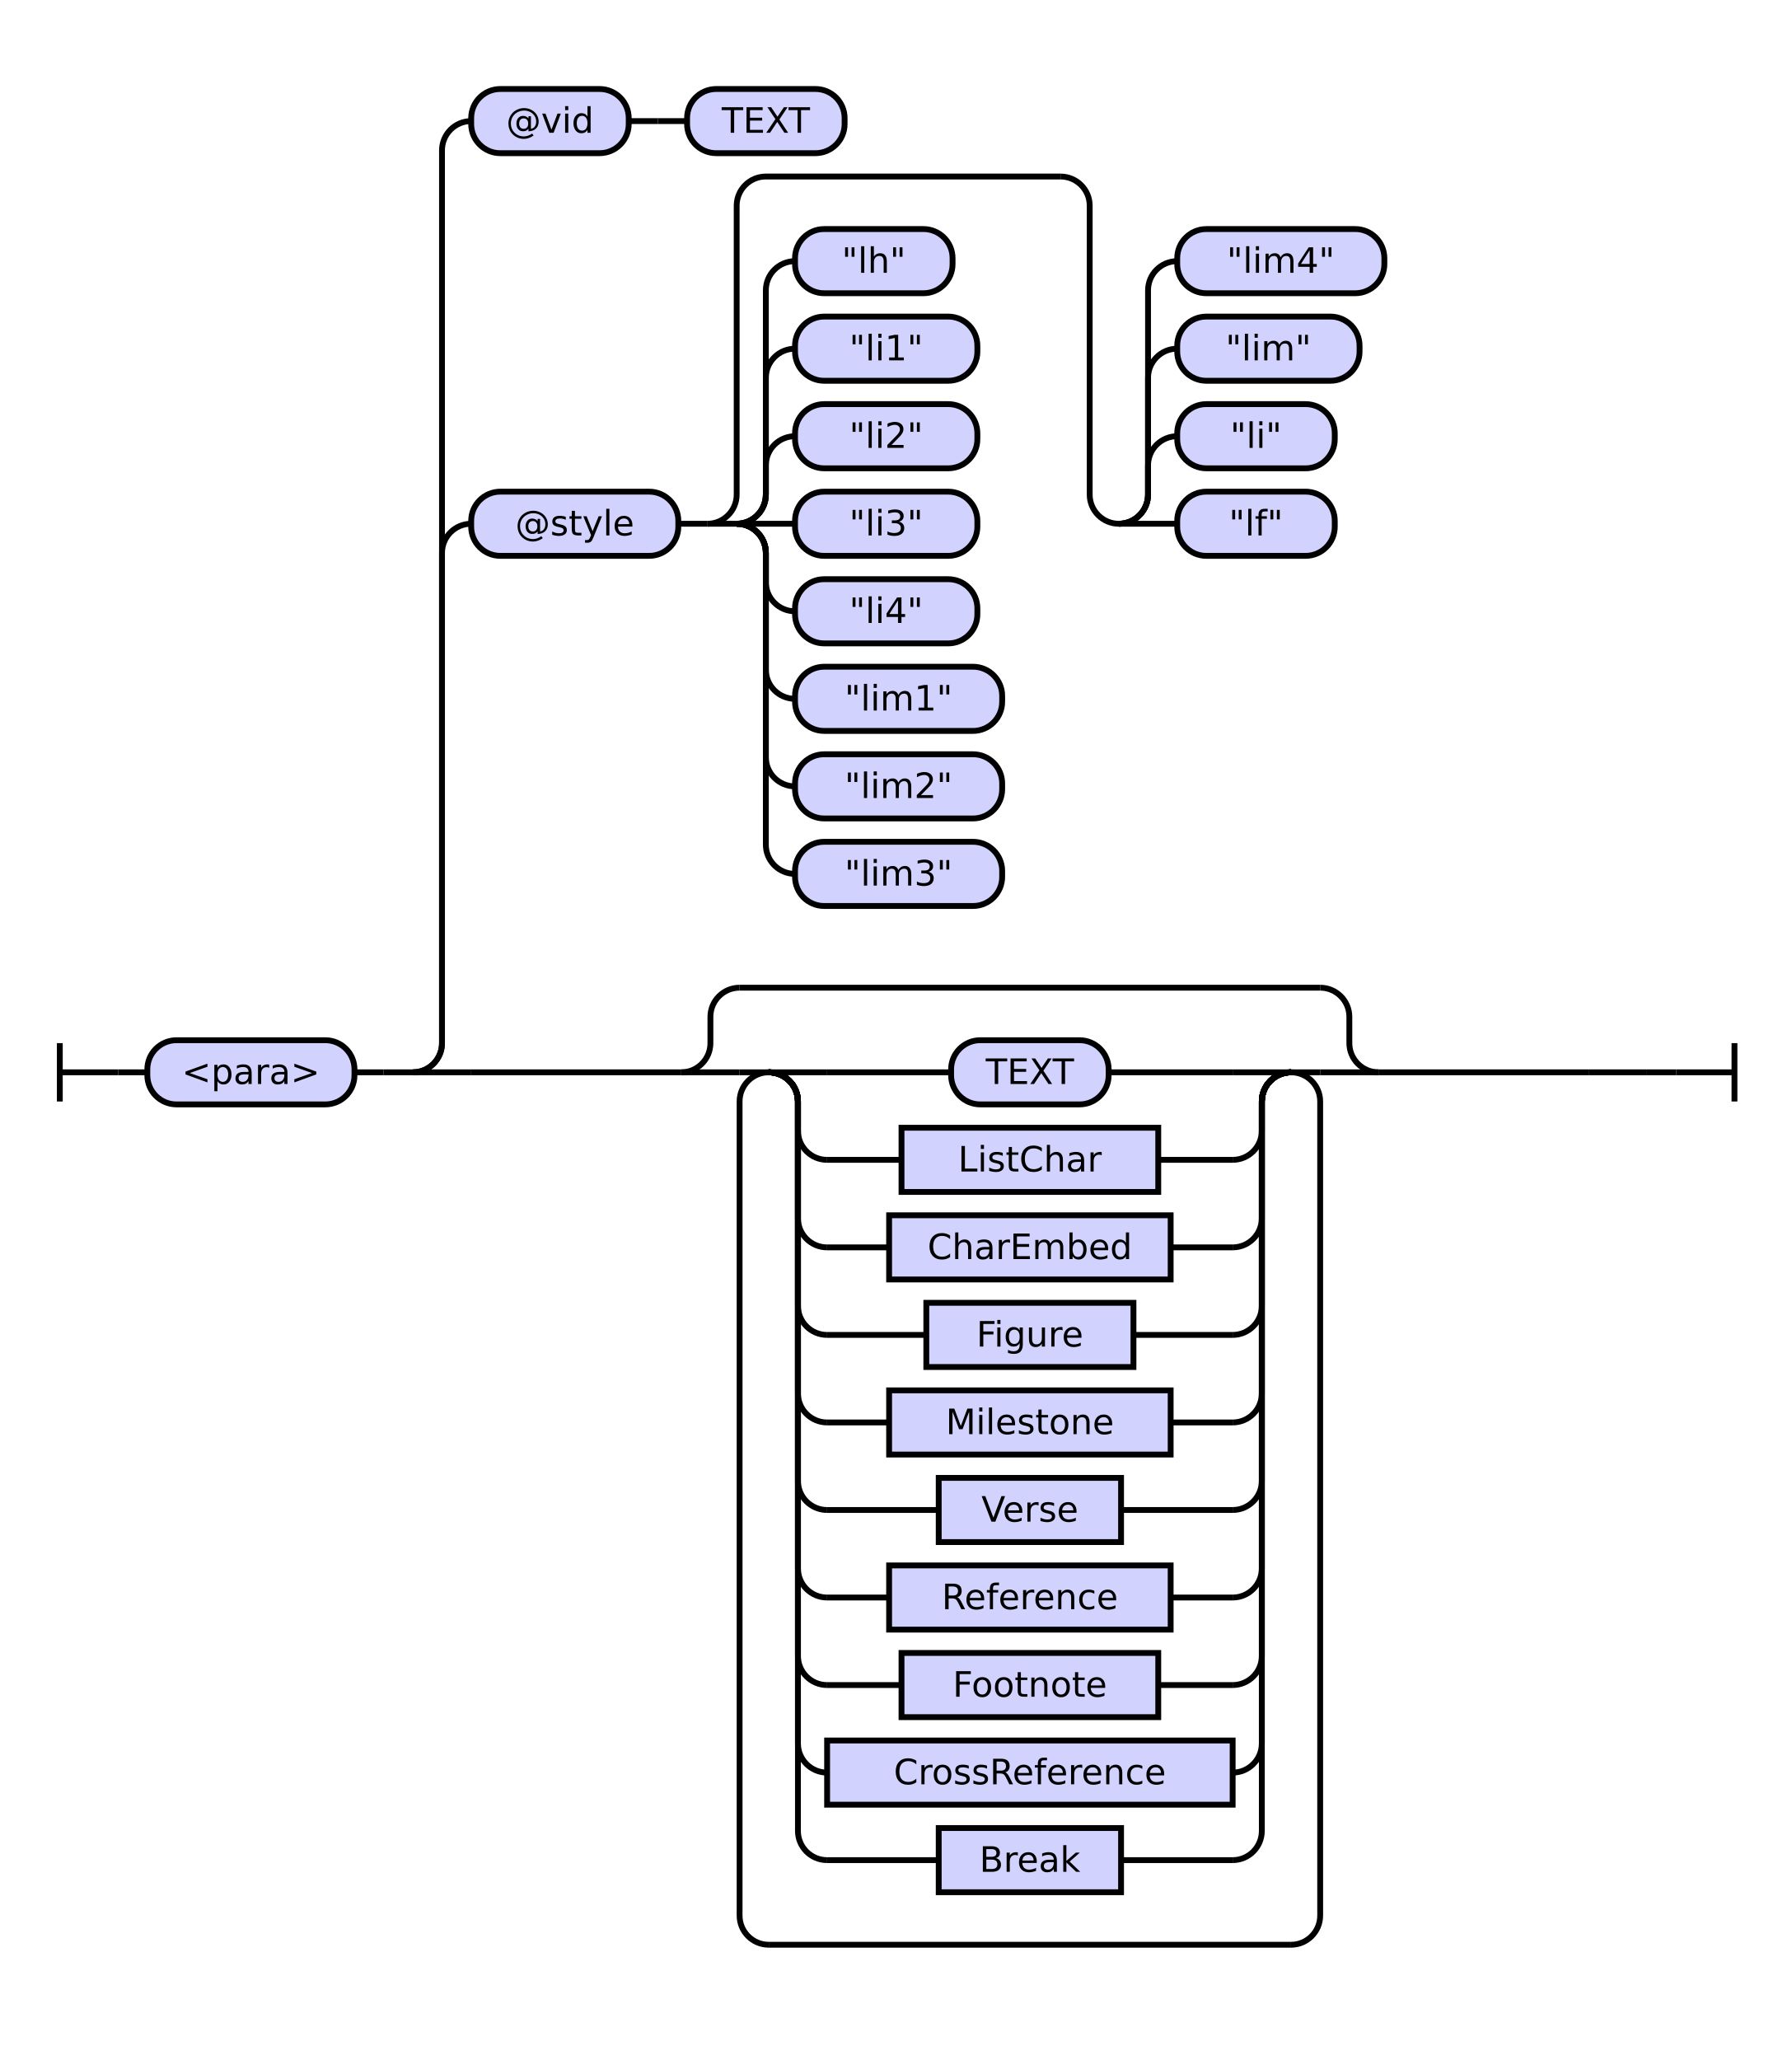
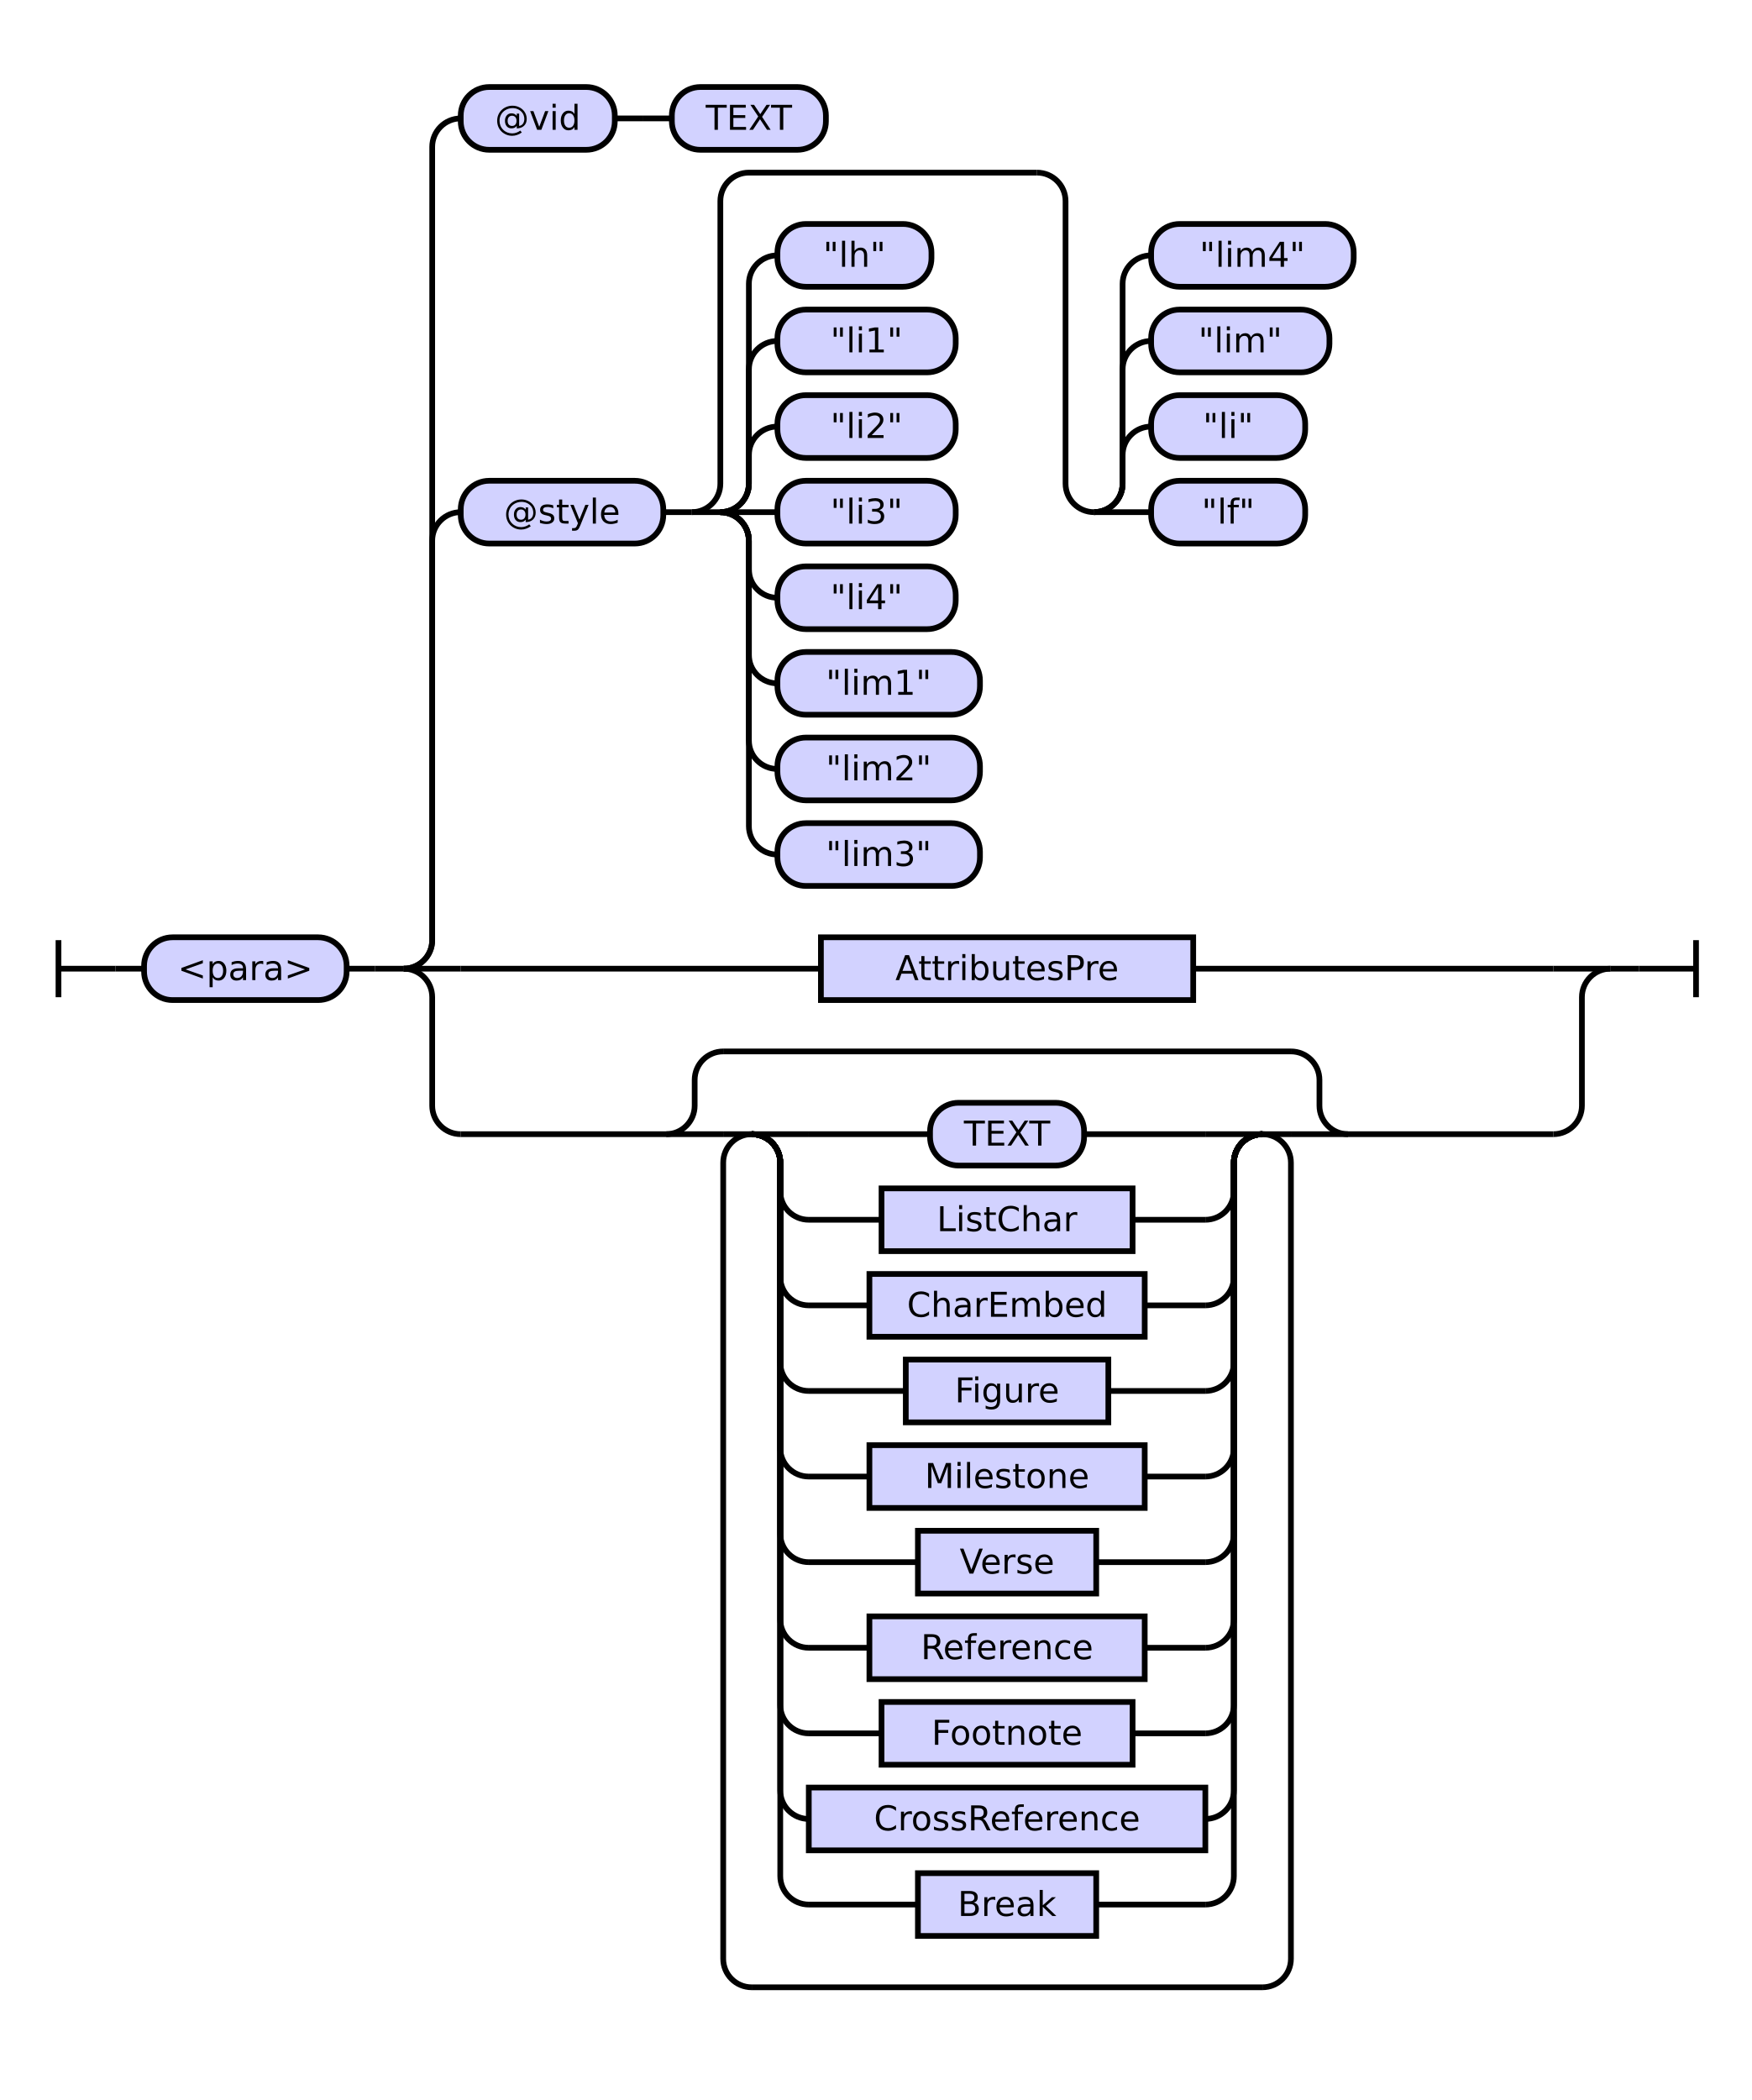
- <svg xmlns="http://www.w3.org/2000/svg" class="railroad-diagram" height="706" viewBox="0 0 614.0 706" width="614.0">
+ <svg xmlns="http://www.w3.org/2000/svg" class="railroad-diagram" height="736" viewBox="0 0 614.0 736" width="614.0">
  <g transform="translate(.5 .5)">
    <style>/*  */

    svg.railroad-diagram {
        background-color: hsl(30,20%,95%);
    }
    svg.railroad-diagram path {
        stroke-width: 2;
        stroke: black;
        fill: none;
    }
    svg.railroad-diagram text {
        font-size: 12px;
        text-anchor: middle;
        font-family: DejaVu Sans;
    }
    svg.railroad-diagram text.label {
        text-anchor:start;
    }
    svg.railroad-diagram text.comment {
        font-family: DejaVu Sans;
        font-size: 14px;
    }
    svg.railroad-diagram rect{
        stroke-width: 2;
        stroke: black;
        fill: rgb(210, 210, 255);
    }
    svg.railroad-diagram rect.group-box {
        stroke: gray;
        stroke-dasharray: 10 5;
        fill: none;
    }
    .terminal {
        font-family: DejaVu Sans;
    }
    svg.railroad-diagram g.altterminal rect {
        fill: rgb(251, 252, 207)
    }

/*  */
</style>
    <g>
-       <path d="M 20 357 v 20 m 0 -10 h 20" />
+       <path d="M 20 329 v 20 m 0 -10 h 20" />
    </g>
-     <path d="M 40 367 h 10" />
+     <path d="M 40 339 h 10" />
    <g>
-       <path d="M 50 367 h 0.0" />
-       <path d="M 564.0 367 h 0.0" />
+       <path d="M 50 339 h 0.0" />
+       <path d="M 564.0 339 h 0.0" />
      <g>
-         <path d="M 50.0 367 h 0.0" />
-         <path d="M 564.0 367 h 0.0" />
+         <path d="M 50.0 339 h 0.0" />
+         <path d="M 564.0 339 h 0.0" />
        <g class="terminal ">
-           <path d="M 50.0 367 h 0.0" />
-           <path d="M 121.0 367 h 0.0" />
-           <rect height="22" rx="10" ry="10" width="71.0" x="50.0" y="356" />
-           <text x="85.5" y="371">&lt;para&gt;</text>
+           <path d="M 50.0 339 h 0.0" />
+           <path d="M 121.0 339 h 0.0" />
+           <rect height="22" rx="10" ry="10" width="71.0" x="50.0" y="328" />
+           <text x="85.5" y="343">&lt;para&gt;</text>
        </g>
-         <path d="M 121.0 367 h 10" />
-         <path d="M 131.0 367 h 10" />
+         <path d="M 121.0 339 h 10" />
+         <path d="M 131.0 339 h 10" />
        <g>
-           <path d="M 141.0 367 h 0.0" />
-           <path d="M 564.0 367 h 0.0" />
-           <path d="M 141.0 367 a 10 10 0 0 0 10 -10 v -168 a 10 10 0 0 1 10 -10" />
+           <path d="M 141.0 339 h 0.0" />
+           <path d="M 564.0 339 h 0.0" />
+           <path d="M 141.0 339 a 10 10 0 0 0 10 -10 v -140 a 10 10 0 0 1 10 -10" />
          <g>
            <path d="M 161.0 179 h 0.0" />
            <path d="M 544.0 179 h 0.0" />
            <g class="terminal ">
              <path d="M 161.0 179 h 0.0" />
              <path d="M 232.0 179 h 0.0" />
              <rect height="22" rx="10" ry="10" width="71.0" x="161.0" y="168" />
              <text x="196.5" y="183">@style</text>
            </g>
            <path d="M 232.0 179 h 10" />
            <g>
              <path d="M 242.0 179 h 0.0" />
              <path d="M 544.0 179 h 0.0" />
              <path d="M 242.0 179 a 10 10 0 0 0 10 -10 v -99 a 10 10 0 0 1 10 -10 h 101.0" />
              <path d="M 242.0 179 h 10" />
              <g>
                <path d="M 252.0 179 h 0.0" />
                <path d="M 252.0 179 a 10 10 0 0 0 10 -10 v -10 a 10 10 0 0 1 10 -10" />
                <g class="terminal ">
                  <path d="M 272.0 149 h 0.0" />
                  <path d="M 334.5 149 h 0.0" />
                  <rect height="22" rx="10" ry="10" width="62.5" x="272.0" y="138" />
                  <text x="303.25" y="153">"li2"</text>
                </g>
                <path d="M 252.0 179 a 10 10 0 0 0 10 -10 v -40 a 10 10 0 0 1 10 -10" />
                <g class="terminal ">
                  <path d="M 272.0 119 h 0.0" />
                  <path d="M 334.5 119 h 0.0" />
                  <rect height="22" rx="10" ry="10" width="62.5" x="272.0" y="108" />
                  <text x="303.25" y="123">"li1"</text>
                </g>
                <path d="M 252.0 179 a 10 10 0 0 0 10 -10 v -70 a 10 10 0 0 1 10 -10" />
                <g class="terminal ">
                  <path d="M 272.0 89 h 0.0" />
                  <path d="M 326.0 89 h 0.0" />
                  <rect height="22" rx="10" ry="10" width="54.0" x="272.0" y="78" />
                  <text x="299.0" y="93">"lh"</text>
                </g>
                <path d="M 252.0 179 h 20" />
                <g class="terminal ">
                  <path d="M 272.0 179 h 0.0" />
                  <path d="M 334.5 179 h 0.0" />
                  <rect height="22" rx="10" ry="10" width="62.5" x="272.0" y="168" />
                  <text x="303.25" y="183">"li3"</text>
                </g>
                <path d="M 252.0 179 a 10 10 0 0 1 10 10 v 10 a 10 10 0 0 0 10 10" />
                <g class="terminal ">
                  <path d="M 272.0 209 h 0.0" />
                  <path d="M 334.5 209 h 0.0" />
                  <rect height="22" rx="10" ry="10" width="62.5" x="272.0" y="198" />
                  <text x="303.25" y="213">"li4"</text>
                </g>
                <path d="M 252.0 179 a 10 10 0 0 1 10 10 v 40 a 10 10 0 0 0 10 10" />
                <g class="terminal ">
                  <path d="M 272.0 239 h 0.0" />
                  <path d="M 343.0 239 h 0.0" />
                  <rect height="22" rx="10" ry="10" width="71.0" x="272.0" y="228" />
                  <text x="307.5" y="243">"lim1"</text>
                </g>
                <path d="M 252.0 179 a 10 10 0 0 1 10 10 v 70 a 10 10 0 0 0 10 10" />
                <g class="terminal ">
                  <path d="M 272.0 269 h 0.0" />
                  <path d="M 343.0 269 h 0.0" />
                  <rect height="22" rx="10" ry="10" width="71.0" x="272.0" y="258" />
                  <text x="307.5" y="273">"lim2"</text>
                </g>
                <path d="M 252.0 179 a 10 10 0 0 1 10 10 v 100 a 10 10 0 0 0 10 10" />
                <g class="terminal ">
                  <path d="M 272.0 299 h 0.0" />
                  <path d="M 343.0 299 h 0.0" />
                  <rect height="22" rx="10" ry="10" width="71.0" x="272.0" y="288" />
                  <text x="307.5" y="303">"lim3"</text>
                </g>
              </g>
              <path d="M 363.0 60 a 10 10 0 0 1 10 10 v 99 a 10 10 0 0 0 10 10" />
              <g>
                <path d="M 383.0 179 h 0.0" />
                <path d="M 383.0 179 a 10 10 0 0 0 10 -10 v -10 a 10 10 0 0 1 10 -10" />
                <g class="terminal ">
                  <path d="M 403.0 149 h 0.0" />
                  <path d="M 457.0 149 h 0.0" />
                  <rect height="22" rx="10" ry="10" width="54.0" x="403.0" y="138" />
                  <text x="430.0" y="153">"li"</text>
                </g>
                <path d="M 383.0 179 a 10 10 0 0 0 10 -10 v -40 a 10 10 0 0 1 10 -10" />
                <g class="terminal ">
                  <path d="M 403.0 119 h 0.0" />
                  <path d="M 465.5 119 h 0.0" />
                  <rect height="22" rx="10" ry="10" width="62.5" x="403.0" y="108" />
                  <text x="434.25" y="123">"lim"</text>
                </g>
                <path d="M 383.0 179 a 10 10 0 0 0 10 -10 v -70 a 10 10 0 0 1 10 -10" />
                <g class="terminal ">
                  <path d="M 403.0 89 h 0.0" />
                  <path d="M 474.0 89 h 0.0" />
                  <rect height="22" rx="10" ry="10" width="71.0" x="403.0" y="78" />
                  <text x="438.5" y="93">"lim4"</text>
                </g>
                <path d="M 383.0 179 h 20" />
                <g class="terminal ">
                  <path d="M 403.0 179 h 0.0" />
                  <path d="M 457.0 179 h 0.0" />
                  <rect height="22" rx="10" ry="10" width="54.0" x="403.0" y="168" />
                  <text x="430.0" y="183">"lf"</text>
                </g>
              </g>
            </g>
          </g>
-           <path d="M 141.0 367 a 10 10 0 0 0 10 -10 v -306 a 10 10 0 0 1 10 -10" />
+           <path d="M 141.0 339 a 10 10 0 0 0 10 -10 v -278 a 10 10 0 0 1 10 -10" />
          <g>
            <path d="M 161.0 41 h 0.0" />
            <path d="M 289.0 41 h 0.0" />
            <g class="terminal ">
              <path d="M 161.0 41 h 0.0" />
              <path d="M 215.0 41 h 0.0" />
              <rect height="22" rx="10" ry="10" width="54.0" x="161.0" y="30" />
              <text x="188.0" y="45">@vid</text>
            </g>
            <path d="M 215.0 41 h 10" />
            <path d="M 225.0 41 h 10" />
            <g class="terminal ">
              <path d="M 235.0 41 h 0.0" />
              <path d="M 289.0 41 h 0.0" />
              <rect height="22" rx="10" ry="10" width="54.0" x="235.0" y="30" />
              <text x="262.0" y="45">TEXT</text>
            </g>
          </g>
-           <path d="M 141.0 367 h 20" />
+           <path d="M 141.0 339 h 20" />
+           <g class="non-terminal ">
+             <path d="M 161.0 339 h 126.25" />
+             <path d="M 417.75 339 h 126.25" />
+             <rect height="22" width="130.5" x="287.25" y="328" />
+             <text x="352.5" y="343">AttributesPre</text>
+           </g>
+           <path d="M 544.0 339 h 20" />
+           <path d="M 141.0 339 a 10 10 0 0 1 10 10 v 38 a 10 10 0 0 0 10 10" />
          <g>
-             <path d="M 161.0 367 h 72.0" />
-             <path d="M 472.0 367 h 72.0" />
-             <path d="M 233.0 367 a 10 10 0 0 0 10 -10 v -9 a 10 10 0 0 1 10 -10" />
+             <path d="M 161.0 397 h 72.0" />
+             <path d="M 472.0 397 h 72.0" />
+             <path d="M 233.0 397 a 10 10 0 0 0 10 -10 v -9 a 10 10 0 0 1 10 -10" />
            <g>
-               <path d="M 253.0 338 h 199.0" />
-             </g>
-             <path d="M 452.0 338 a 10 10 0 0 1 10 10 v 9 a 10 10 0 0 0 10 10" />
-             <path d="M 233.0 367 h 20" />
+               <path d="M 253.0 368 h 199.0" />
+             </g>
+             <path d="M 452.0 368 a 10 10 0 0 1 10 10 v 9 a 10 10 0 0 0 10 10" />
+             <path d="M 233.0 397 h 20" />
            <g>
-               <path d="M 253.0 367 h 0.0" />
-               <path d="M 452.0 367 h 0.0" />
-               <path d="M 253.0 367 h 10" />
+               <path d="M 253.0 397 h 0.0" />
+               <path d="M 452.0 397 h 0.0" />
+               <path d="M 253.0 397 h 10" />
              <g>
-                 <path d="M 263.0 367 h 0.0" />
-                 <path d="M 442.0 367 h 0.0" />
-                 <path d="M 263.0 367 h 20" />
-                 <g class="terminal ">
-                   <path d="M 283.0 367 h 42.5" />
-                   <path d="M 379.5 367 h 42.5" />
-                   <rect height="22" rx="10" ry="10" width="54.0" x="325.5" y="356" />
-                   <text x="352.5" y="371">TEXT</text>
-                 </g>
-                 <path d="M 422.0 367 h 20" />
-                 <path d="M 263.0 367 a 10 10 0 0 1 10 10 v 10 a 10 10 0 0 0 10 10" />
-                 <g class="non-terminal ">
-                   <path d="M 283.0 397 h 25.5" />
-                   <path d="M 396.5 397 h 25.5" />
-                   <rect height="22" width="88.0" x="308.5" y="386" />
-                   <text x="352.5" y="401">ListChar</text>
-                 </g>
-                 <path d="M 422.0 397 a 10 10 0 0 0 10 -10 v -10 a 10 10 0 0 1 10 -10" />
-                 <path d="M 263.0 367 a 10 10 0 0 1 10 10 v 40 a 10 10 0 0 0 10 10" />
-                 <g class="non-terminal ">
-                   <path d="M 283.0 427 h 21.25" />
-                   <path d="M 400.75 427 h 21.25" />
-                   <rect height="22" width="96.5" x="304.25" y="416" />
-                   <text x="352.5" y="431">CharEmbed</text>
-                 </g>
-                 <path d="M 422.0 427 a 10 10 0 0 0 10 -10 v -40 a 10 10 0 0 1 10 -10" />
-                 <path d="M 263.0 367 a 10 10 0 0 1 10 10 v 70 a 10 10 0 0 0 10 10" />
-                 <g class="non-terminal ">
-                   <path d="M 283.0 457 h 34.0" />
-                   <path d="M 388.0 457 h 34.0" />
-                   <rect height="22" width="71.0" x="317.0" y="446" />
-                   <text x="352.5" y="461">Figure</text>
-                 </g>
-                 <path d="M 422.0 457 a 10 10 0 0 0 10 -10 v -70 a 10 10 0 0 1 10 -10" />
-                 <path d="M 263.0 367 a 10 10 0 0 1 10 10 v 100 a 10 10 0 0 0 10 10" />
-                 <g class="non-terminal ">
-                   <path d="M 283.0 487 h 21.25" />
-                   <path d="M 400.75 487 h 21.25" />
-                   <rect height="22" width="96.5" x="304.25" y="476" />
-                   <text x="352.5" y="491">Milestone</text>
-                 </g>
-                 <path d="M 422.0 487 a 10 10 0 0 0 10 -10 v -100 a 10 10 0 0 1 10 -10" />
-                 <path d="M 263.0 367 a 10 10 0 0 1 10 10 v 130 a 10 10 0 0 0 10 10" />
-                 <g class="non-terminal ">
-                   <path d="M 283.0 517 h 38.25" />
-                   <path d="M 383.75 517 h 38.25" />
-                   <rect height="22" width="62.5" x="321.25" y="506" />
-                   <text x="352.5" y="521">Verse</text>
-                 </g>
-                 <path d="M 422.0 517 a 10 10 0 0 0 10 -10 v -130 a 10 10 0 0 1 10 -10" />
-                 <path d="M 263.0 367 a 10 10 0 0 1 10 10 v 160 a 10 10 0 0 0 10 10" />
-                 <g class="non-terminal ">
-                   <path d="M 283.0 547 h 21.25" />
-                   <path d="M 400.75 547 h 21.25" />
-                   <rect height="22" width="96.5" x="304.25" y="536" />
-                   <text x="352.5" y="551">Reference</text>
-                 </g>
-                 <path d="M 422.0 547 a 10 10 0 0 0 10 -10 v -160 a 10 10 0 0 1 10 -10" />
-                 <path d="M 263.0 367 a 10 10 0 0 1 10 10 v 190 a 10 10 0 0 0 10 10" />
-                 <g class="non-terminal ">
-                   <path d="M 283.0 577 h 25.5" />
-                   <path d="M 396.5 577 h 25.5" />
-                   <rect height="22" width="88.0" x="308.5" y="566" />
-                   <text x="352.5" y="581">Footnote</text>
-                 </g>
-                 <path d="M 422.0 577 a 10 10 0 0 0 10 -10 v -190 a 10 10 0 0 1 10 -10" />
-                 <path d="M 263.0 367 a 10 10 0 0 1 10 10 v 220 a 10 10 0 0 0 10 10" />
-                 <g class="non-terminal ">
-                   <path d="M 283.0 607 h 0.0" />
-                   <path d="M 422.0 607 h 0.0" />
-                   <rect height="22" width="139.0" x="283.0" y="596" />
-                   <text x="352.5" y="611">CrossReference</text>
-                 </g>
-                 <path d="M 422.0 607 a 10 10 0 0 0 10 -10 v -220 a 10 10 0 0 1 10 -10" />
-                 <path d="M 263.0 367 a 10 10 0 0 1 10 10 v 250 a 10 10 0 0 0 10 10" />
-                 <g class="non-terminal ">
-                   <path d="M 283.0 637 h 38.25" />
-                   <path d="M 383.75 637 h 38.25" />
-                   <rect height="22" width="62.5" x="321.25" y="626" />
-                   <text x="352.5" y="641">Break</text>
-                 </g>
-                 <path d="M 422.0 637 a 10 10 0 0 0 10 -10 v -250 a 10 10 0 0 1 10 -10" />
+                 <path d="M 263.0 397 h 0.0" />
+                 <path d="M 442.0 397 h 0.0" />
+                 <path d="M 263.0 397 h 20" />
+                 <g class="terminal ">
+                   <path d="M 283.0 397 h 42.5" />
+                   <path d="M 379.5 397 h 42.5" />
+                   <rect height="22" rx="10" ry="10" width="54.0" x="325.5" y="386" />
+                   <text x="352.5" y="401">TEXT</text>
+                 </g>
+                 <path d="M 422.0 397 h 20" />
+                 <path d="M 263.0 397 a 10 10 0 0 1 10 10 v 10 a 10 10 0 0 0 10 10" />
+                 <g class="non-terminal ">
+                   <path d="M 283.0 427 h 25.5" />
+                   <path d="M 396.5 427 h 25.5" />
+                   <rect height="22" width="88.0" x="308.5" y="416" />
+                   <text x="352.5" y="431">ListChar</text>
+                 </g>
+                 <path d="M 422.0 427 a 10 10 0 0 0 10 -10 v -10 a 10 10 0 0 1 10 -10" />
+                 <path d="M 263.0 397 a 10 10 0 0 1 10 10 v 40 a 10 10 0 0 0 10 10" />
+                 <g class="non-terminal ">
+                   <path d="M 283.0 457 h 21.25" />
+                   <path d="M 400.75 457 h 21.25" />
+                   <rect height="22" width="96.5" x="304.25" y="446" />
+                   <text x="352.5" y="461">CharEmbed</text>
+                 </g>
+                 <path d="M 422.0 457 a 10 10 0 0 0 10 -10 v -40 a 10 10 0 0 1 10 -10" />
+                 <path d="M 263.0 397 a 10 10 0 0 1 10 10 v 70 a 10 10 0 0 0 10 10" />
+                 <g class="non-terminal ">
+                   <path d="M 283.0 487 h 34.0" />
+                   <path d="M 388.0 487 h 34.0" />
+                   <rect height="22" width="71.0" x="317.0" y="476" />
+                   <text x="352.5" y="491">Figure</text>
+                 </g>
+                 <path d="M 422.0 487 a 10 10 0 0 0 10 -10 v -70 a 10 10 0 0 1 10 -10" />
+                 <path d="M 263.0 397 a 10 10 0 0 1 10 10 v 100 a 10 10 0 0 0 10 10" />
+                 <g class="non-terminal ">
+                   <path d="M 283.0 517 h 21.25" />
+                   <path d="M 400.75 517 h 21.25" />
+                   <rect height="22" width="96.5" x="304.25" y="506" />
+                   <text x="352.5" y="521">Milestone</text>
+                 </g>
+                 <path d="M 422.0 517 a 10 10 0 0 0 10 -10 v -100 a 10 10 0 0 1 10 -10" />
+                 <path d="M 263.0 397 a 10 10 0 0 1 10 10 v 130 a 10 10 0 0 0 10 10" />
+                 <g class="non-terminal ">
+                   <path d="M 283.0 547 h 38.25" />
+                   <path d="M 383.75 547 h 38.25" />
+                   <rect height="22" width="62.5" x="321.25" y="536" />
+                   <text x="352.5" y="551">Verse</text>
+                 </g>
+                 <path d="M 422.0 547 a 10 10 0 0 0 10 -10 v -130 a 10 10 0 0 1 10 -10" />
+                 <path d="M 263.0 397 a 10 10 0 0 1 10 10 v 160 a 10 10 0 0 0 10 10" />
+                 <g class="non-terminal ">
+                   <path d="M 283.0 577 h 21.25" />
+                   <path d="M 400.75 577 h 21.25" />
+                   <rect height="22" width="96.5" x="304.25" y="566" />
+                   <text x="352.5" y="581">Reference</text>
+                 </g>
+                 <path d="M 422.0 577 a 10 10 0 0 0 10 -10 v -160 a 10 10 0 0 1 10 -10" />
+                 <path d="M 263.0 397 a 10 10 0 0 1 10 10 v 190 a 10 10 0 0 0 10 10" />
+                 <g class="non-terminal ">
+                   <path d="M 283.0 607 h 25.5" />
+                   <path d="M 396.5 607 h 25.5" />
+                   <rect height="22" width="88.0" x="308.5" y="596" />
+                   <text x="352.5" y="611">Footnote</text>
+                 </g>
+                 <path d="M 422.0 607 a 10 10 0 0 0 10 -10 v -190 a 10 10 0 0 1 10 -10" />
+                 <path d="M 263.0 397 a 10 10 0 0 1 10 10 v 220 a 10 10 0 0 0 10 10" />
+                 <g class="non-terminal ">
+                   <path d="M 283.0 637 h 0.0" />
+                   <path d="M 422.0 637 h 0.0" />
+                   <rect height="22" width="139.0" x="283.0" y="626" />
+                   <text x="352.5" y="641">CrossReference</text>
+                 </g>
+                 <path d="M 422.0 637 a 10 10 0 0 0 10 -10 v -220 a 10 10 0 0 1 10 -10" />
+                 <path d="M 263.0 397 a 10 10 0 0 1 10 10 v 250 a 10 10 0 0 0 10 10" />
+                 <g class="non-terminal ">
+                   <path d="M 283.0 667 h 38.25" />
+                   <path d="M 383.75 667 h 38.25" />
+                   <rect height="22" width="62.5" x="321.25" y="656" />
+                   <text x="352.5" y="671">Break</text>
+                 </g>
+                 <path d="M 422.0 667 a 10 10 0 0 0 10 -10 v -250 a 10 10 0 0 1 10 -10" />
              </g>
-               <path d="M 442.0 367 h 10" />
-               <path d="M 263.0 367 a 10 10 0 0 0 -10 10 v 279 a 10 10 0 0 0 10 10" />
+               <path d="M 442.0 397 h 10" />
+               <path d="M 263.0 397 a 10 10 0 0 0 -10 10 v 279 a 10 10 0 0 0 10 10" />
              <g>
-                 <path d="M 263.0 666 h 179.0" />
+                 <path d="M 263.0 696 h 179.0" />
              </g>
-               <path d="M 442.0 666 a 10 10 0 0 0 10 -10 v -279 a 10 10 0 0 0 -10 -10" />
-             </g>
-             <path d="M 452.0 367 h 20" />
+               <path d="M 442.0 696 a 10 10 0 0 0 10 -10 v -279 a 10 10 0 0 0 -10 -10" />
+             </g>
+             <path d="M 452.0 397 h 20" />
          </g>
-           <path d="M 544.0 367 h 20" />
+           <path d="M 544.0 397 a 10 10 0 0 0 10 -10 v -38 a 10 10 0 0 1 10 -10" />
        </g>
      </g>
    </g>
-     <path d="M 564.0 367 h 10" />
-     <path d="M 574.0 367 h 20 m 0 -10 v 20" />
+     <path d="M 564.0 339 h 10" />
+     <path d="M 574.0 339 h 20 m 0 -10 v 20" />
  </g>
</svg>
